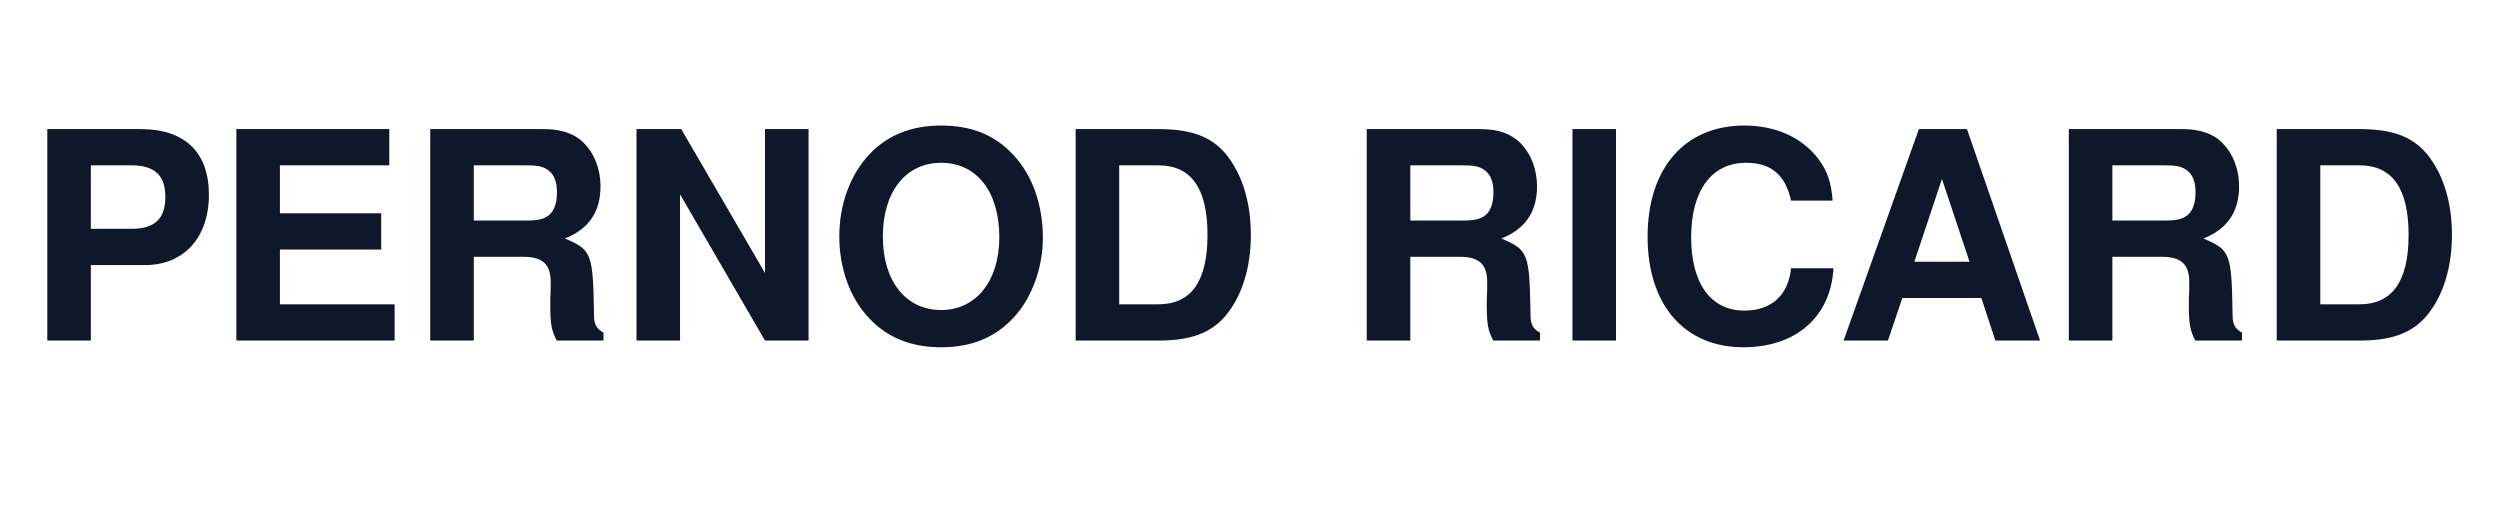
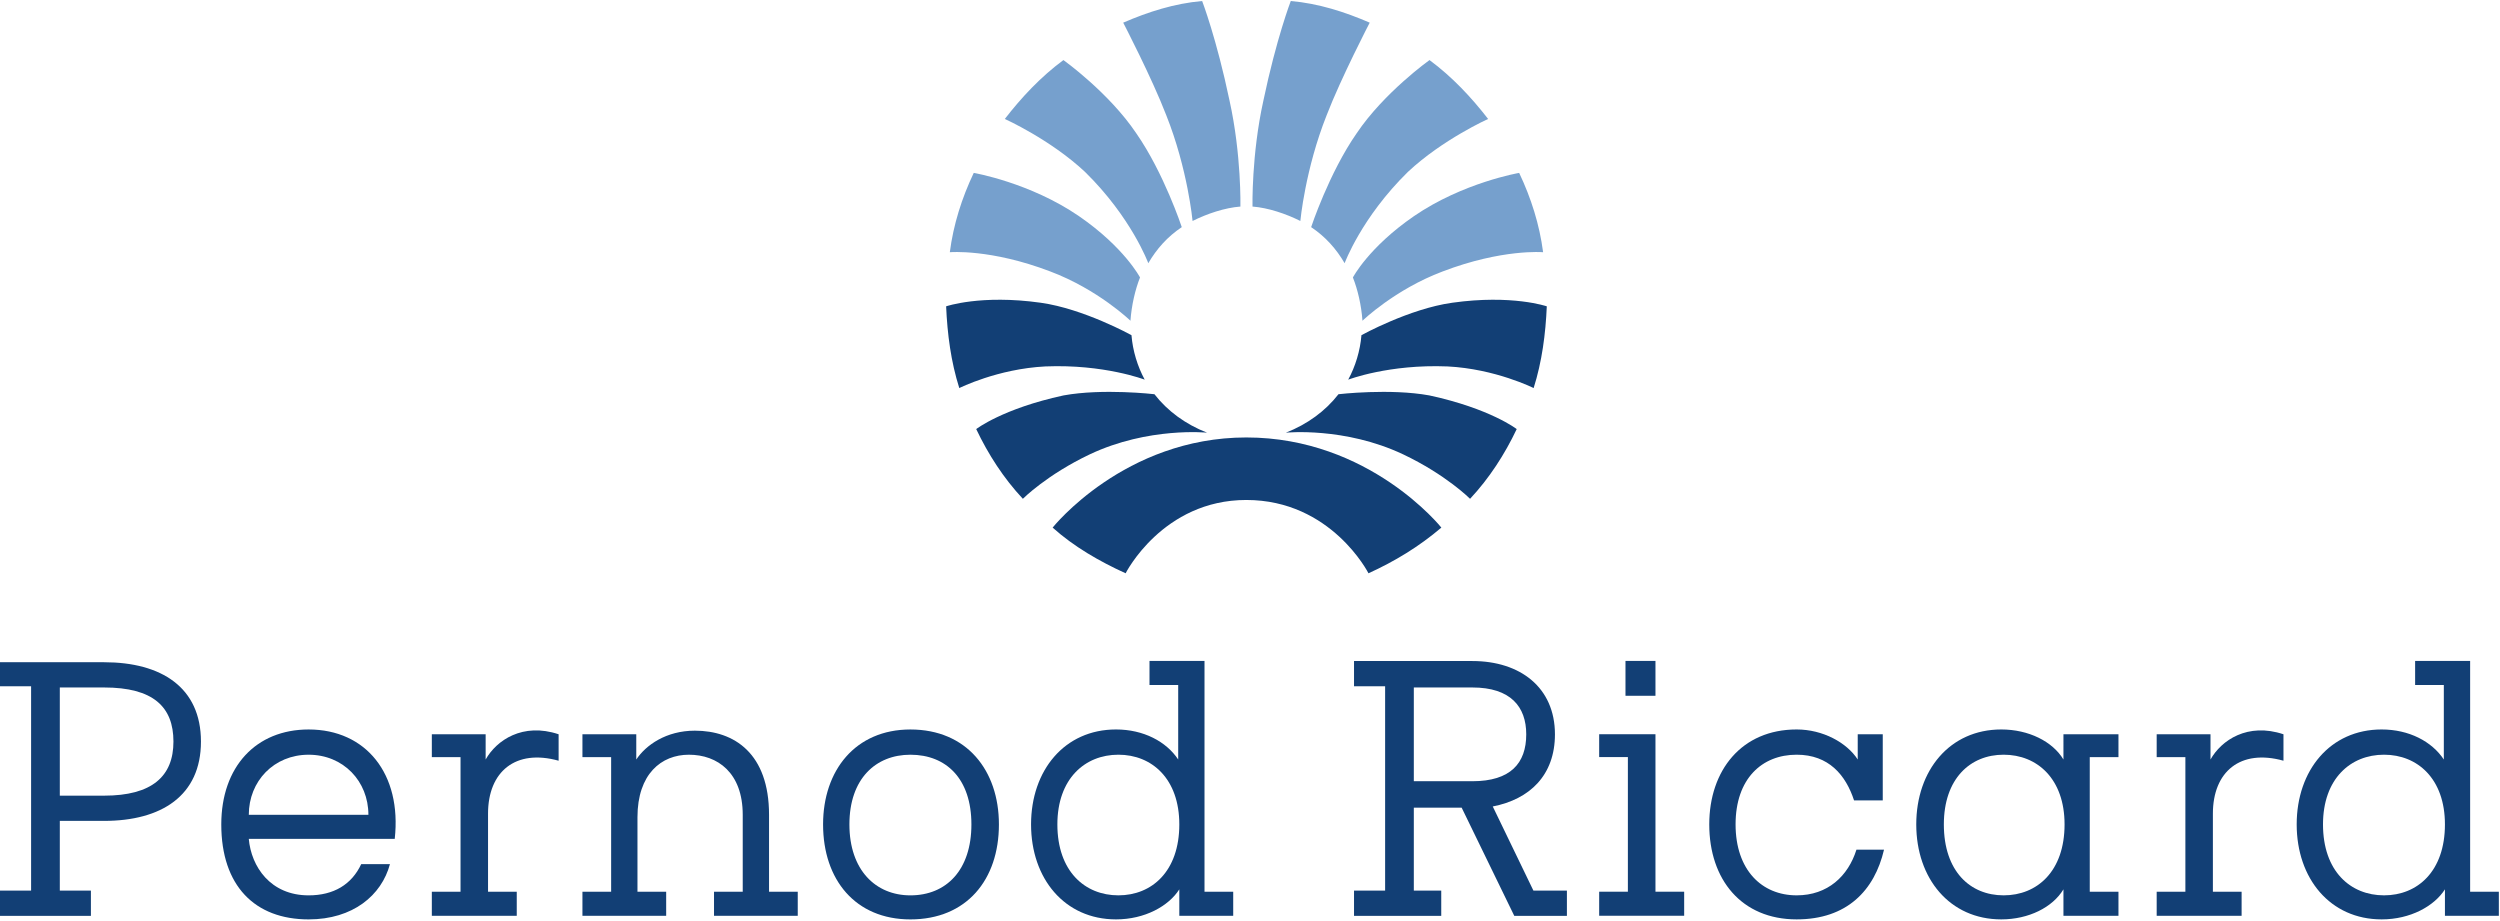
- <svg xmlns="http://www.w3.org/2000/svg" viewBox="0 0 198.2 40" role="img" aria-label="Pernod Ricard">
-   <text x="2" y="27" font-family="Helvetica,Arial,sans-serif" font-size="23" font-weight="700" fill="#0F172A" textLength="194.2" lengthAdjust="spacingAndGlyphs">PERNOD RICARD</text>
+ <svg xmlns="http://www.w3.org/2000/svg" xmlns:xlink="http://www.w3.org/1999/xlink" width="1024" height="377" version="1.1" viewBox="0 0 1024 377">
+   <use transform="translate(518.4 1e-4)" xlink:href="#a" />
+   <use transform="translate(706.5,2e-4)" xlink:href="#b" />
+   <use transform="matrix(-1 0 0 1 1021.1 9e-4)" xlink:href="#c" />
+   <g id="c" stroke-width="2">
+     <g fill="#76a0cd">
+       <path d="m430.2 111.19c19.601 7.381 32.834 20.188 32.834 20.188 0.457-6.404 1.96-12.807 3.919-17.728 0 0-6.401-12.308-24.996-25.109-20.085-13.784-43.109-17.721-43.109-17.721-4.905 10.333-8.334 21.166-9.804 32.49 0 0 16.662-1.476 41.156 7.88z" />
+       <path d="m444.4 70.39c19.079 18.705 25.937 37.417 25.937 37.417 3.462-5.911 7.838-10.832 13.716-14.775 0 0-7.315-22.15-18.615-38.401-11.234-16.737-29.863-30.03-29.863-30.03-9.307 6.889-17.145 15.261-24.004 24.125 0 0 18.615 8.365 32.828 21.664z" />
+       <path d="m477.7 47.19c8.818 22.15 10.777 43.322 10.777 43.322 5.878-2.953 13.194-5.413 19.595-5.905 0 0 0.457-21.172-4.441-43.328-5.356-25.601-11.234-40.862-11.234-40.862-11.3 0.984-22.077 4.429-32.332 8.864 0 0 11.757 22.642 17.635 37.909z" />
+     </g>
+     <path d="m446.4 186.09c23.978-11.324 48.014-8.864 48.014-8.864-8.818-3.445-16.198-8.857-21.554-15.753 0 0-21.097-2.46-37.243 0.492-24.983 5.413-35.761 13.784-35.761 13.784 4.899 10.34 11.267 20.188 19.105 28.56 0 0 9.797-9.848 27.439-18.22z" fill="#123f75" />
+     <path d="m428.2 150.09c24.017-0.984 40.672 5.419 40.672 5.419-2.939-5.419-4.899-11.816-5.421-18.22 0 0-19.569-10.832-37.211-13.292-24.493-3.445-38.706 1.476-38.706 1.476 0.49 11.324 1.96 22.648 5.389 33.48 0 0 15.682-7.88 35.277-8.864z" fill="#123f75" />
+   </g>
+   <g fill="#123f75" stroke-width="2">
+     <path d="m510.5 204.79c34.814 0 50.032 30.029 50.032 30.029 10.777-4.921 20.575-10.832 29.849-18.712 0 0-29.392-36.925-79.882-36.925-49.967 0-79.339 36.925-79.339 36.925 8.818 7.88 19.112 13.791 29.895 18.712 0 0 15.153-30.03 49.444-30.029z" />
+     <path d="m24.5 281.59v44.313h18.125c19.601 1e-4 28.419-7.88 28.419-22.156-1e-4 -14.277-8.328-22.156-28.419-22.156zm0 83.206h12.737v10.34h-37.237v-10.34h12.737l-1e-4 -83.698h-12.737v-9.848l42.625 1e-4c23.52 0 39.686 10.34 39.686 32.496 1e-4 22.156-16.166 32.49-39.686 32.49h-18.125z" />
+     <path d="m150.9 333.75c0-13.784-10.287-24.617-24.493-24.617-14.206-1e-4 -24.5 10.832-24.5 24.617zm8.824 20.188c-3.429 12.8-15.193 22.648-33.318 22.648-22.051 0-35.767-13.785-35.767-38.9 0-23.626 14.206-38.893 35.767-38.893 23.514 0 38.216 18.22 35.277 44.805l-59.777-1e-4c0.98 11.324 8.824 23.14 24.5 23.141 10.287 0 17.635-4.435 21.554-12.8z" />
+     <path id="b" d="m199.9 365.26h11.763v9.848l-34.787-1e-4v-9.848h11.757v-55.145h-11.757v-9.356h22.044v10.34c4.409-7.873 15.193-15.261 29.889-10.34v10.832c-17.635-4.921-28.909 4.435-28.909 21.664z" fill="#123f75" stroke-width="2" />
+     <path d="m315 365.26h11.757l1e-4 9.848h-34.298v-9.848h11.763l-1e-4 -31.512c0-17.229-10.294-24.617-22.051-24.617-11.267 0-21.064 7.88-21.064 25.601v30.528h11.757v9.848h-34.298v-9.848h11.757v-55.145h-11.757v-9.356l22.051 1e-4v10.34c3.919-5.905 12.247-11.816 24.004-11.816 16.172 0 30.379 9.356 30.379 34.465z" />
+     <path d="m372.9 366.74c14.696 0 24.99-10.34 24.99-29.052 0-18.705-10.294-28.553-24.99-28.553-14.206 0-24.983 9.848-24.983 28.553 1e-4 18.712 10.777 29.052 24.984 29.052zm-1e-4 -67.945c23.03 0 36.257 16.744 36.257 38.893 0 22.648-13.227 38.9-36.257 38.9-22.534 0-35.767-16.251-35.767-38.9 0-22.15 13.233-38.893 35.767-38.893z" />
+     <path id="a" d="m433.1 337.68c0 19.204 11.274 29.052 24.996 29.052 13.716 0 24.951-9.848 24.951-29.052 0-18.705-11.234-28.553-24.951-28.553-13.723 0-24.996 9.848-24.996 28.553zm60.267 27.576h11.757v9.848h-22.077v-10.832c-4.376 6.889-14.174 12.308-25.93 12.308-21.077 0-34.794-16.743-34.794-38.9 0-22.15 13.716-38.893 34.794-38.893 11.234 1e-4 20.575 4.927 25.473 12.308v-30.521l-11.757-1e-4v-9.848h22.534z" fill="#123f75" stroke-width="2" />
+     <path d="m579.1 281.59v38.401h23.971c15.676 0 22.077-7.388 22.077-19.204 0-11.318-6.401-19.197-22.077-19.197zm-24.494-10.832h48.465c19.595 0 33.834 10.832 33.834 30.029 0 16.744-10.32 26.592-25.473 29.544l16.656 34.465h13.716v10.34h-21.554l-21.554-44.313h-19.595v33.973h11.234v10.34l-35.728-1e-4v-10.34h12.737l-1e-4 -83.698h-12.737z" />
+     <path d="m665.8 284.99h12.279v-14.277h-12.279zm12.279 80.253h11.757v9.848h-34.814v-9.848h11.757v-55.145h-11.757v-9.356h23.057z" />
+     <path d="m771.7 348.02c-3.919 16.744-15.219 28.56-35.793 28.56-22.534 0-35.793-16.251-35.793-38.9-1e-4 -22.15 13.259-38.893 35.793-38.893 10.777 0 20.575 5.419 25.016 12.308v-10.34h10.255v27.084h-11.757c-3.396-10.34-10.32-18.712-23.514-18.712-14.239 0-25.016 9.848-25.016 28.553 0 18.712 10.777 29.052 25.016 29.052 12.737 0 21.097-7.88 24.494-18.712z" />
+     <path d="m796.2 337.68c0 19.204 10.777 29.052 24.493 29.052s24.951-9.848 24.951-29.052c0-18.705-11.234-28.553-24.951-28.553-13.716 0-24.493 9.848-24.493 28.553zm48.987-36.925 22.534 1e-4v9.356h-11.757v55.145h11.757v9.848h-22.534v-10.832c-4.441 7.381-14.239 12.308-25.473 12.308-21.097 0-34.814-16.743-34.814-38.9 0-22.15 13.716-38.893 34.813-38.893 11.234 0 21.032 4.927 25.473 12.308z" />
+   </g>
</svg>
